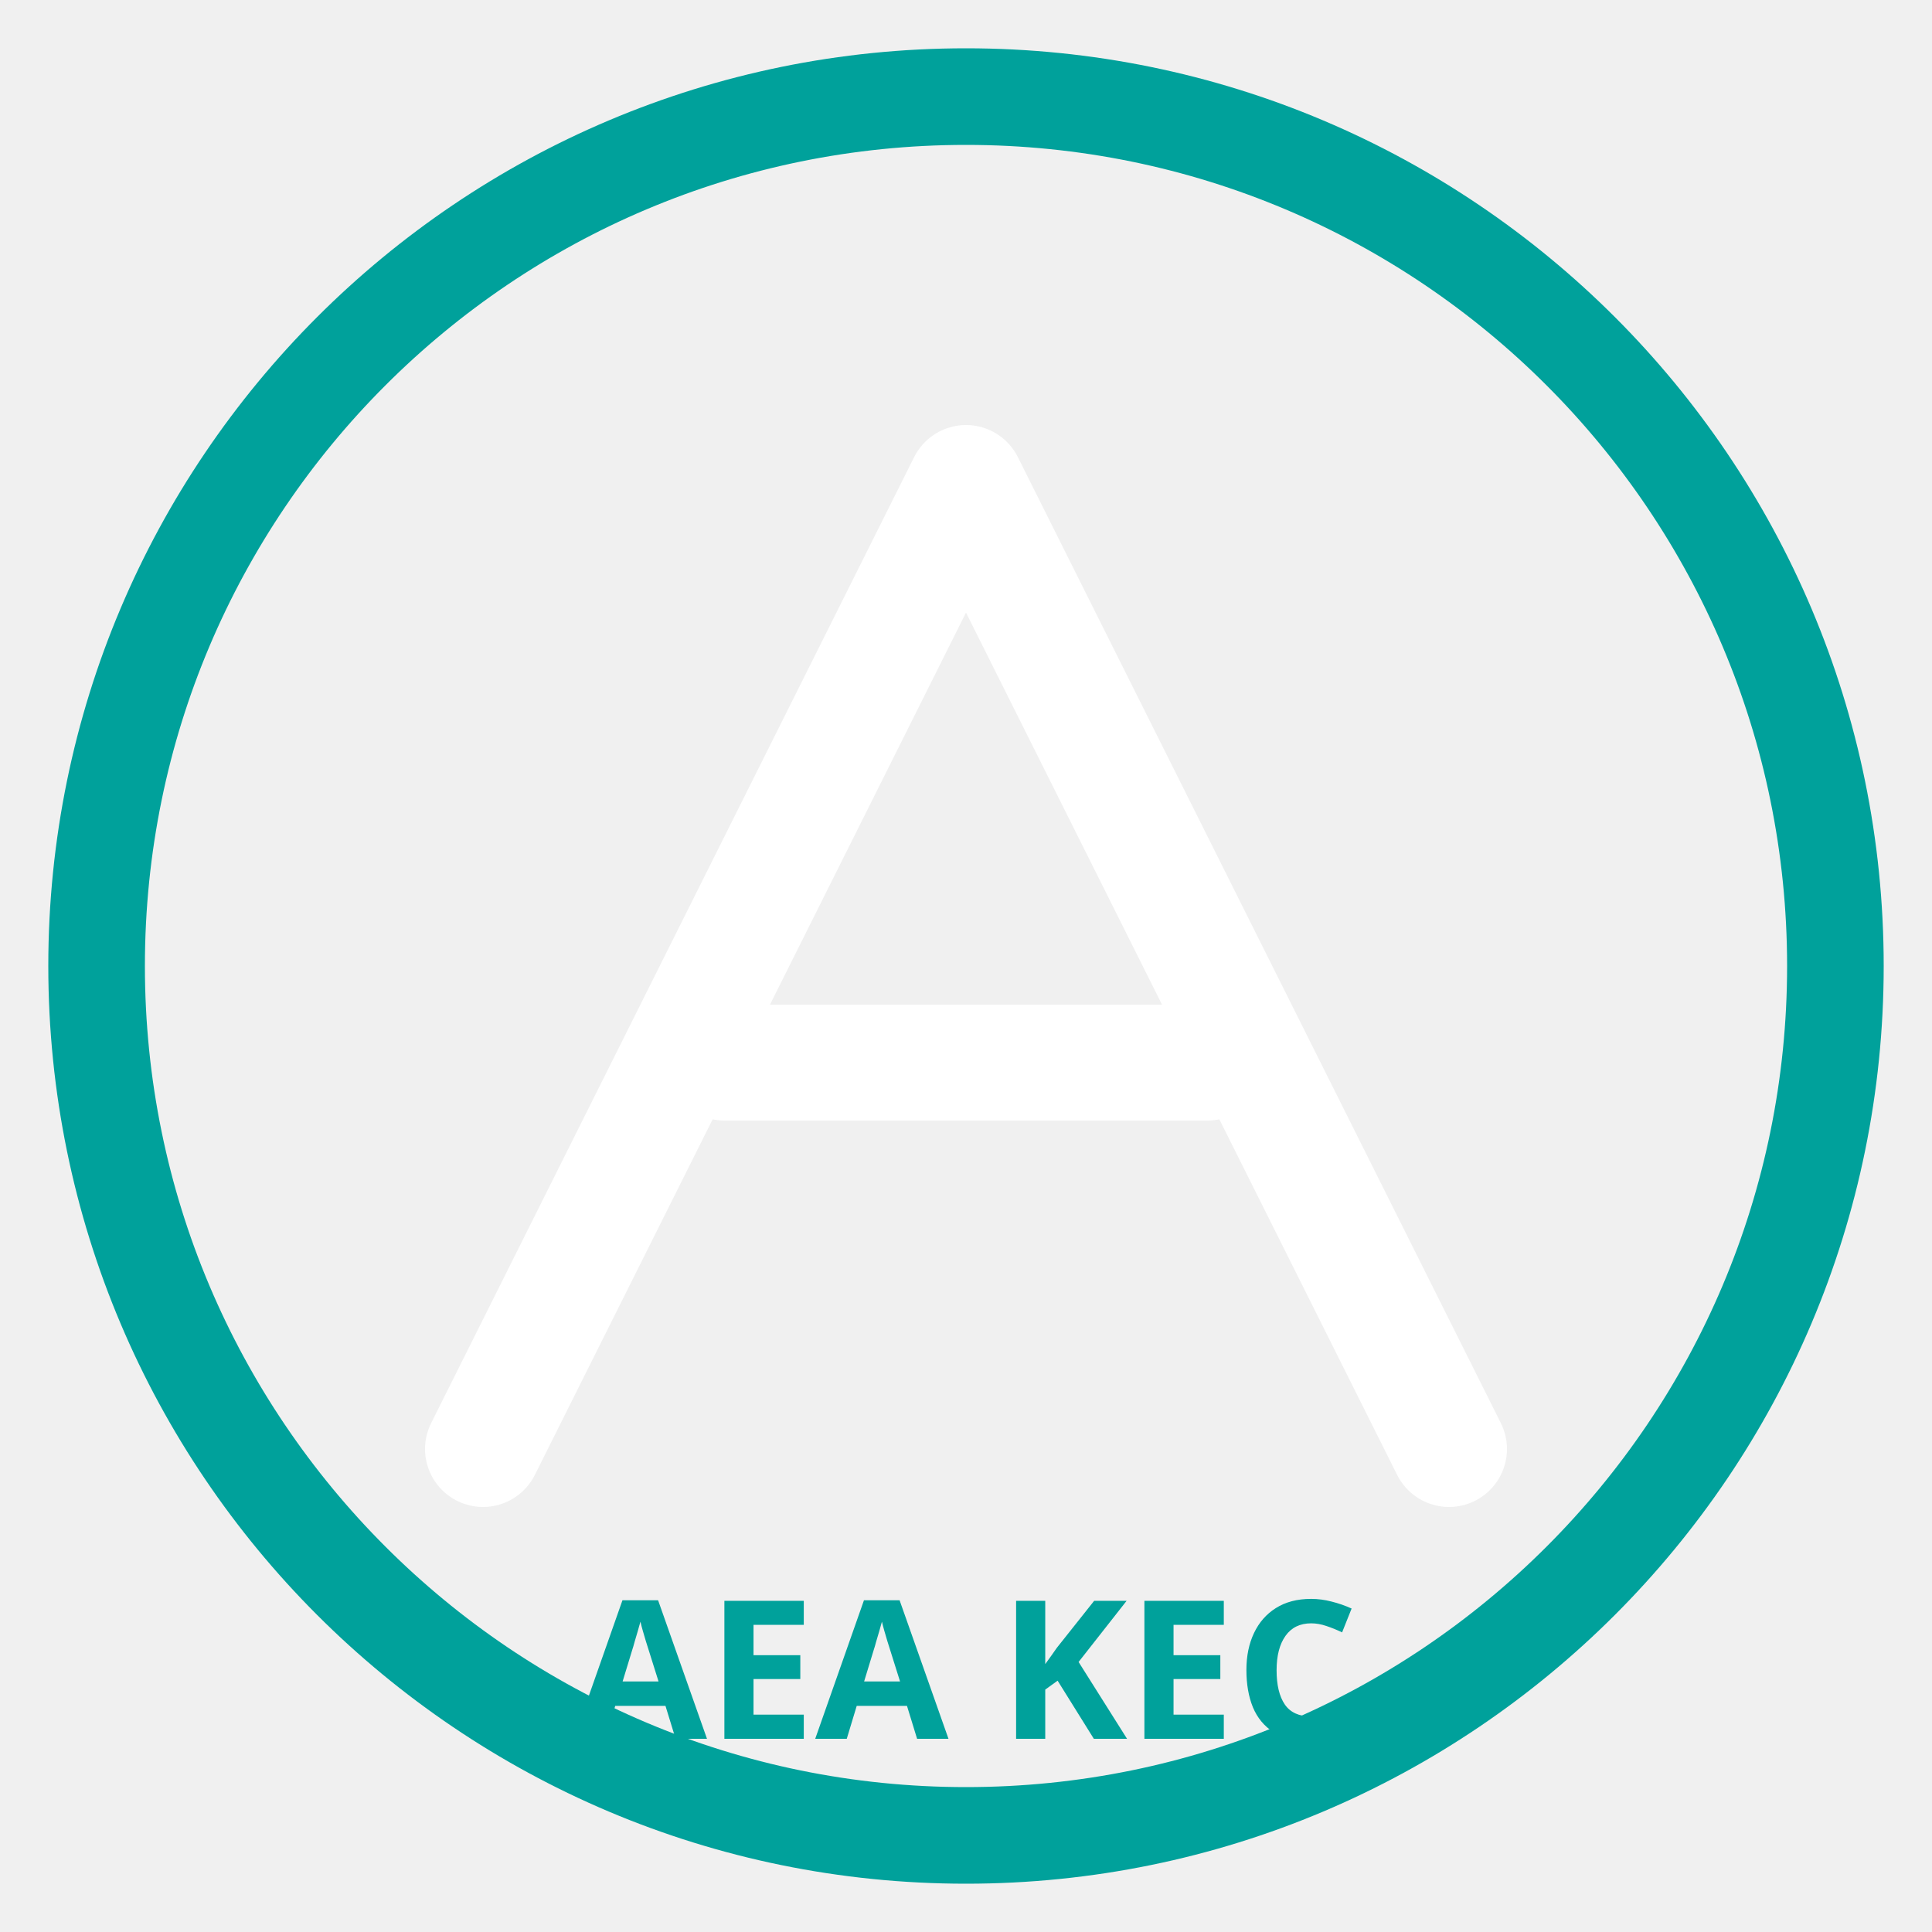
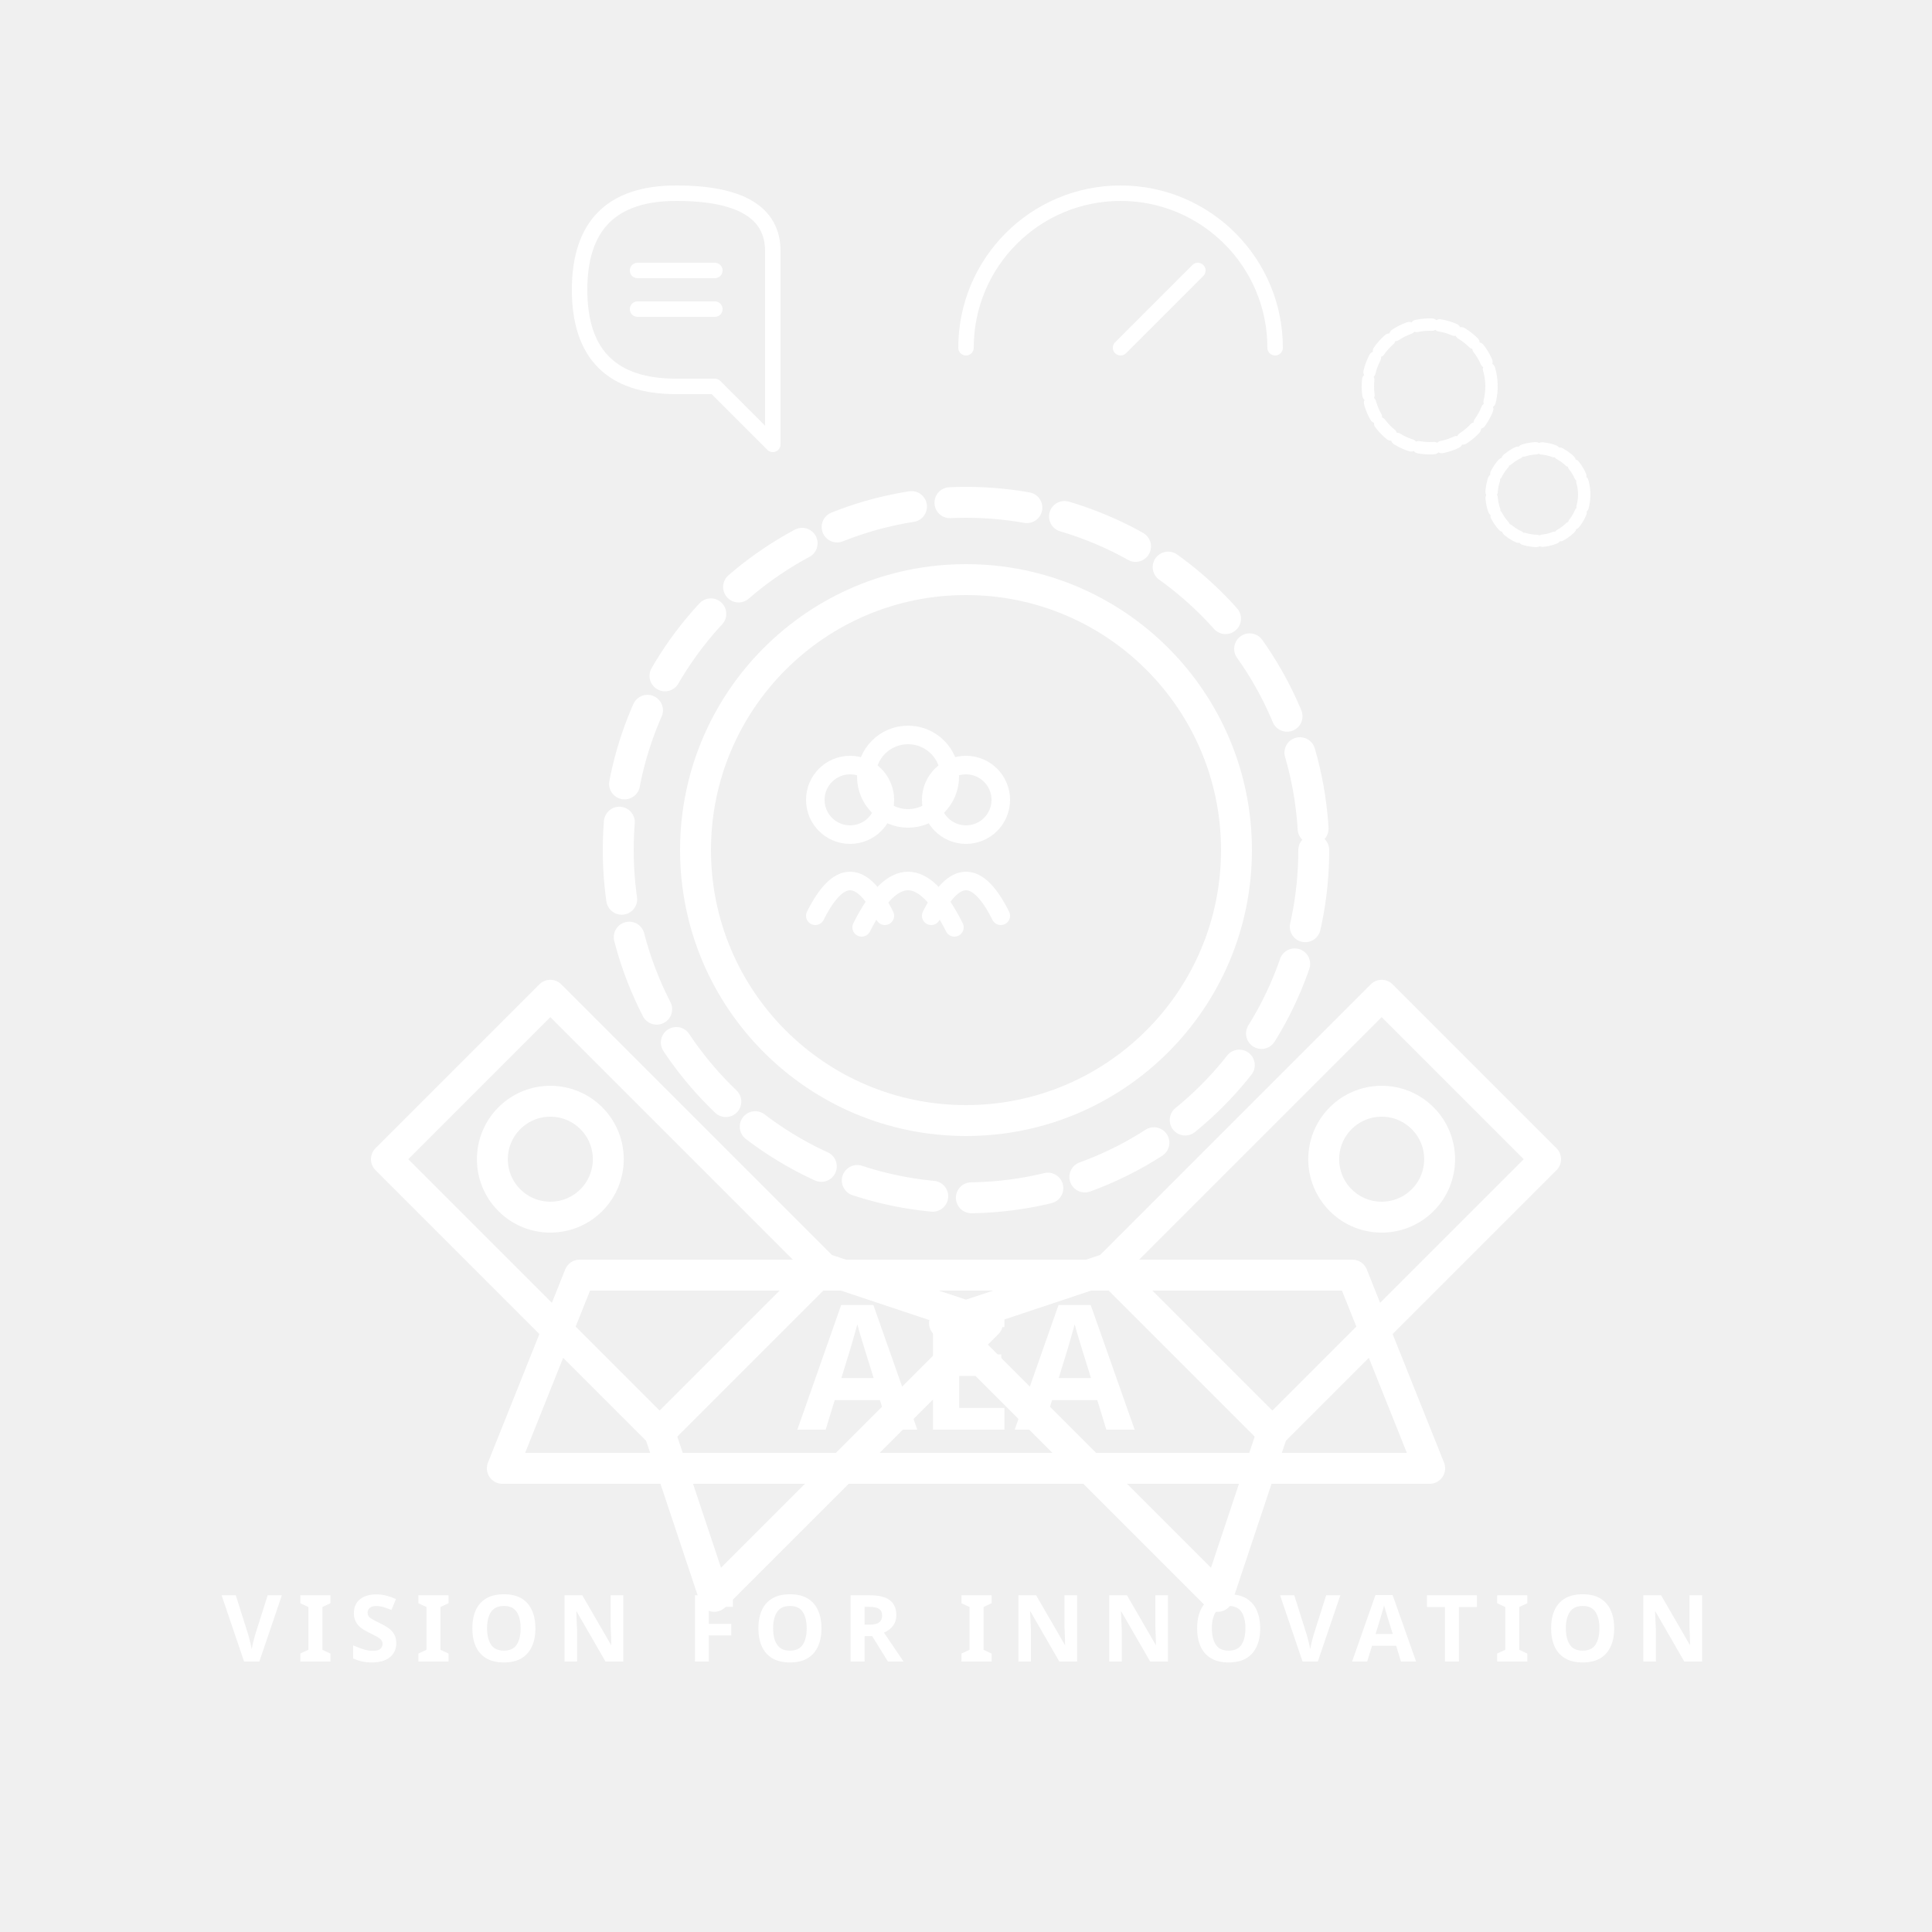
- <svg xmlns="http://www.w3.org/2000/svg" width="200" height="200" viewBox="0 0 200 200">
-   <circle cx="100" cy="100" r="90" fill="none" stroke="#00A19B" stroke-width="10" />
-   <path d="M50 150 L100 50 L150 150 M75 110 L125 110" fill="none" stroke="white" stroke-width="12" stroke-linecap="round" stroke-linejoin="round" />
-   <text x="100" y="180" text-anchor="middle" fill="#00A19B" font-family="Syncopate" font-weight="bold" font-size="20">AEA KEC</text>
+ <svg xmlns="http://www.w3.org/2000/svg" width="500" height="500" viewBox="0 0 500 500">
+   <style>
+     .stroke { fill: none; stroke: white; stroke-width: 8; stroke-linecap: round; stroke-linejoin: round; }
+     .text { fill: white; font-family: 'Syncopate', sans-serif; font-weight: 900; }
+   </style>
+   <g transform="translate(100, 300) rotate(-45)">
+     <rect x="0" y="0" width="60" height="100" class="stroke" />
+     <circle cx="30" cy="30" r="15" class="stroke" />
+     <path d="M0 100 L-20 140 L80 140 L60 100" class="stroke" />
+   </g>
+   <g transform="translate(400, 300) scale(-1, 1) rotate(-45)">
+     <rect x="0" y="0" width="60" height="100" class="stroke" />
+     <circle cx="30" cy="30" r="15" class="stroke" />
+     <path d="M0 100 L-20 140 L80 140 L60 100" class="stroke" />
+   </g>
+   <circle cx="250" cy="220" r="90" class="stroke" stroke-dasharray="20 10" />
+   <circle cx="250" cy="220" r="70" class="stroke" />
+   <g transform="translate(205, 195) scale(0.6)">
+     <circle cx="25" cy="20" r="15" class="stroke" />
+     <path d="M10 70 Q25 40 40 70" class="stroke" />
+     <circle cx="75" cy="20" r="15" class="stroke" />
+     <path d="M60 70 Q75 40 90 70" class="stroke" />
+     <circle cx="50" cy="10" r="18" class="stroke" />
+     <path d="M30 75 Q50 35 70 75" class="stroke" />
+   </g>
+   <g transform="translate(150, 50) scale(0.5)">
+     <path d="M50 0 Q0 0 0 50 Q0 100 50 100 L70 100 L100 130 L100 30 Q100 0 50 0" class="stroke" />
+     <path d="M30 40 L70 40 M30 60 L70 60" class="stroke" />
+   </g>
+   <g transform="translate(250, 50) scale(0.5)">
+     <path d="M0 80 A 80 80 0 1 1 160 80" class="stroke" />
+     <line x1="80" y1="80" x2="120" y2="40" class="stroke" />
+   </g>
+   <g transform="translate(350, 80) scale(0.4)">
+     <circle cx="50" cy="50" r="40" class="stroke" stroke-dasharray="10 5" />
+     <circle cx="120" cy="120" r="30" class="stroke" stroke-dasharray="8 4" />
+   </g>
+   <path d="M150 330 L350 330 L370 380 L130 380 Z" class="stroke" fill="rgba(255,255,255,0.1)" />
+   <text x="250" y="370" text-anchor="middle" font-size="45" class="text">AEA</text>
+   <text x="250" y="430" text-anchor="middle" font-size="24" class="text" letter-spacing="4">VISION FOR INNOVATION</text>
</svg>
